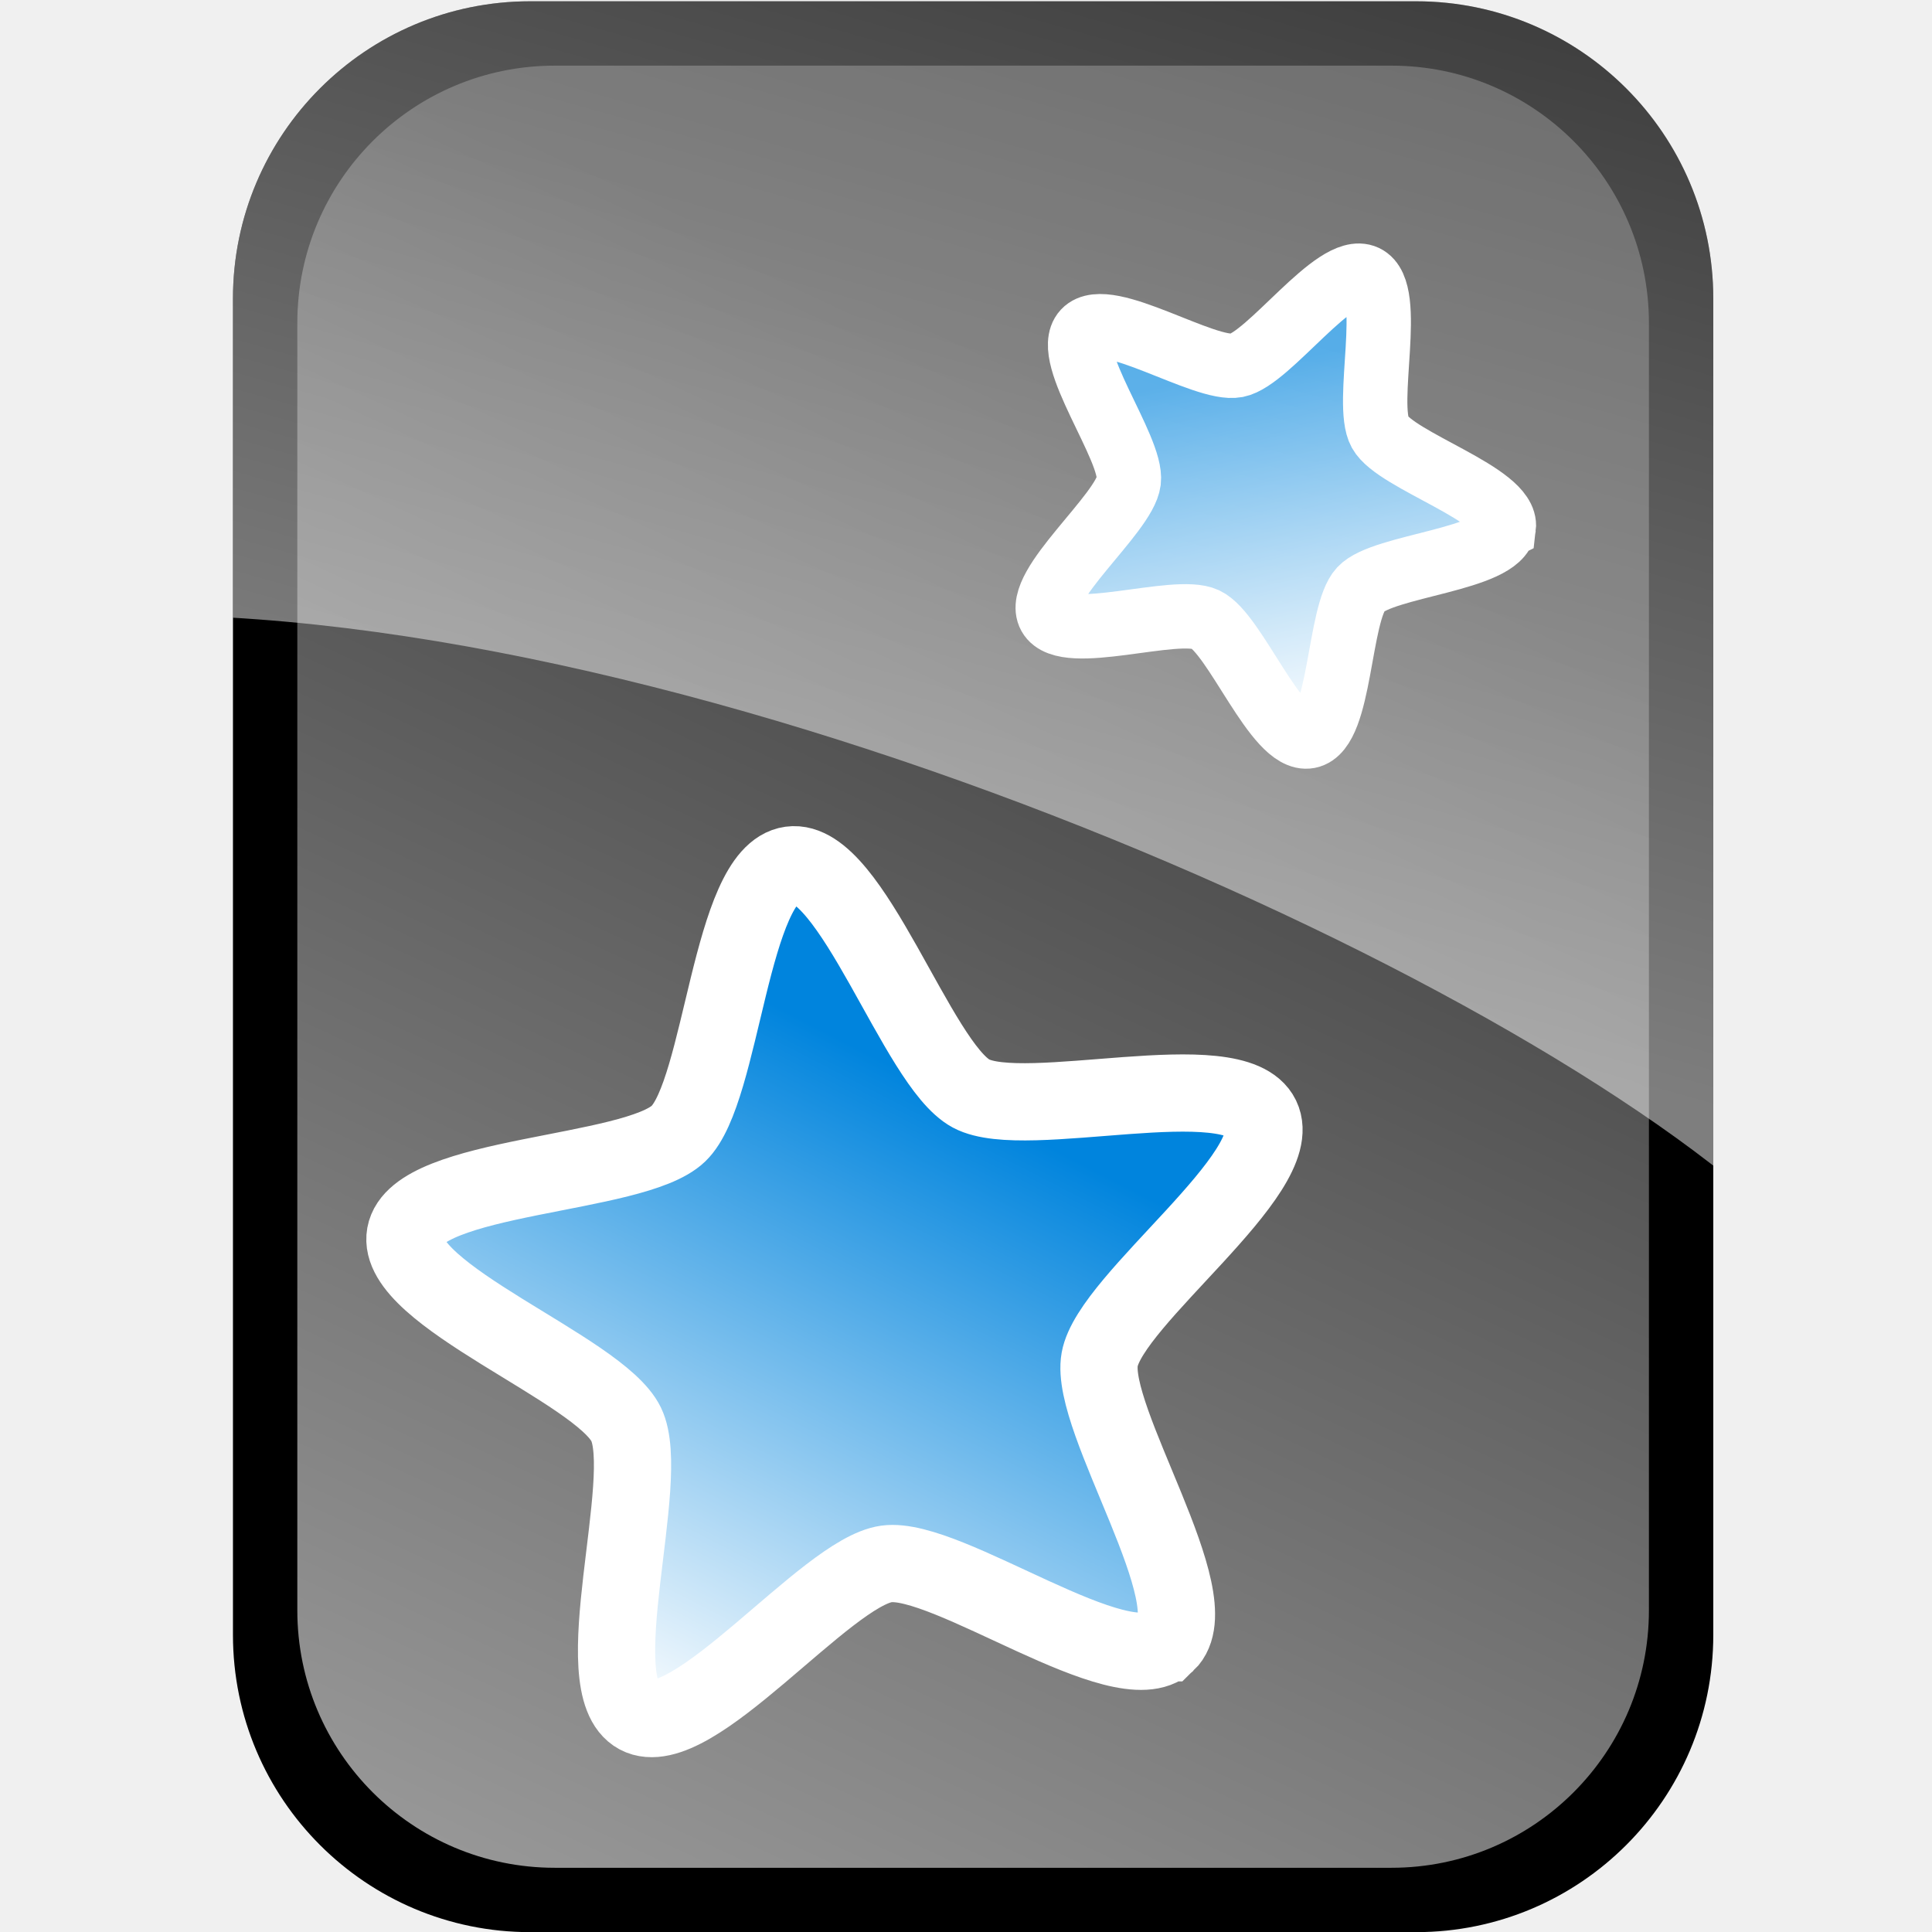
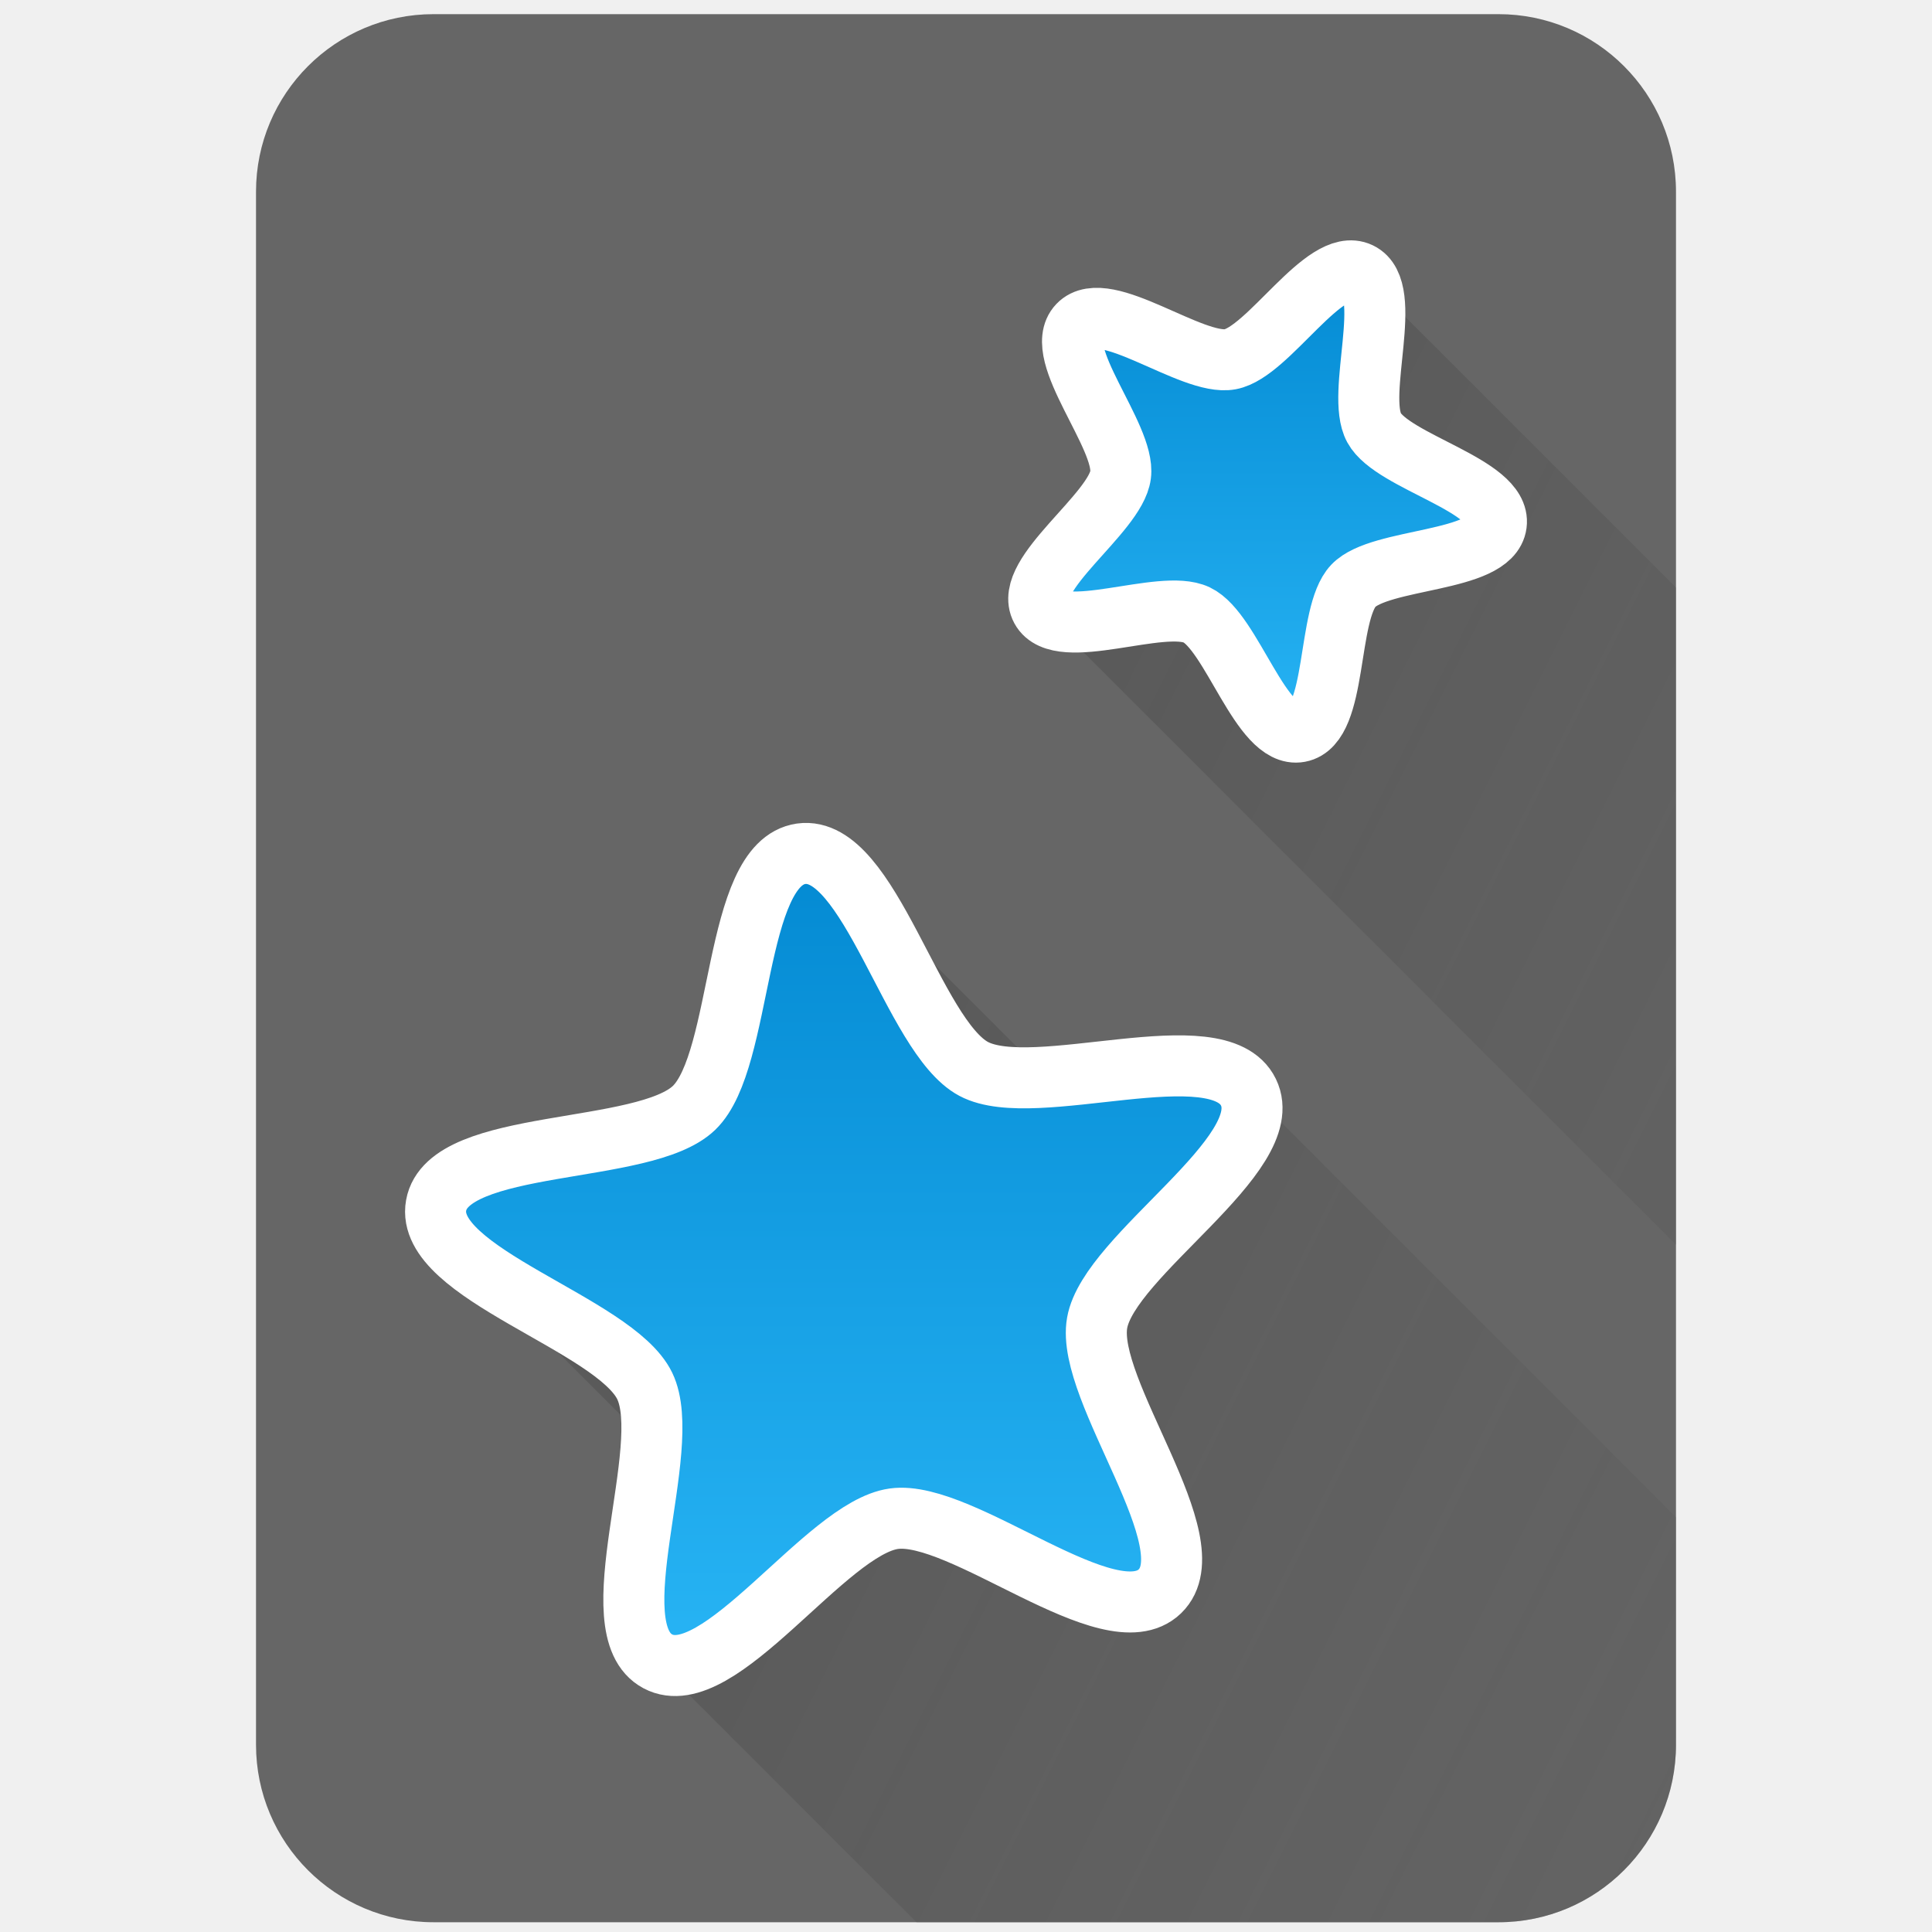
- <svg xmlns="http://www.w3.org/2000/svg" xmlns:xlink="http://www.w3.org/1999/xlink" width="512" height="512" id="svg3141" version="1.1">
-   <defs id="defs3143">
-     <clipPath clipPathUnits="userSpaceOnUse" id="clipPath2815">
-       <rect style="fill:#d533e4;fill-opacity:0.541;stroke:none" id="rect1913" width="23" height="30" x="5" y="1" ry="4.619" rx="4.619" />
+ <svg xmlns="http://www.w3.org/2000/svg" xmlns:xlink="http://www.w3.org/1999/xlink" width="198" height="198" viewBox="0 0 198 198" id="svg2" version="1.1" enable-background="new">
+   <defs id="defs4">
+     <linearGradient id="linearGradient4641">
+       <stop style="stop-color:#4d4d4d;stop-opacity:1" offset="0" id="stop4643" />
+       <stop style="stop-color:#666666;stop-opacity:0.468" offset="1" id="stop4645" />
+     </linearGradient>
+     <linearGradient id="linearGradient4266">
+       <stop id="stop4268" offset="0" style="stop-color:#ffffff;stop-opacity:0.1" />
+       <stop id="stop4270" offset="1" style="stop-color:#ffffff;stop-opacity:0;" />
+     </linearGradient>
+     <linearGradient id="linearGradient4181">
+       <stop id="stop4183" offset="0" style="stop-color:#0288d1;stop-opacity:1;" />
+       <stop id="stop4185" offset="1" style="stop-color:#29b6f6;stop-opacity:1" />
+     </linearGradient>
+     <clipPath id="clipPath4168" clipPathUnits="userSpaceOnUse">
+       <rect y="794.773" x="358.604" height="325.269" width="263.65" id="rect4170" style="opacity:1;fill:#fbe9e7;fill-opacity:1;stroke:#000000;stroke-width:2;stroke-linecap:round;stroke-linejoin:miter;stroke-miterlimit:4;stroke-dasharray:none;stroke-dashoffset:0;stroke-opacity:1" />
    </clipPath>
-     <linearGradient xlink:href="#linearGradient3769" id="linearGradient2973" gradientUnits="userSpaceOnUse" gradientTransform="matrix(0.954545,0,0,0.965517,1.704545,0.551724)" x1="15.5" y1="5.95" x2="4" y2="31" />
-     <linearGradient id="linearGradient3769">
-       <stop id="stop3771" offset="0" style="stop-color:#3c3c3c;stop-opacity:1" />
-       <stop id="stop3773" offset="1" style="stop-color:#9e9e9e;stop-opacity:1" />
-     </linearGradient>
-     <linearGradient xlink:href="#linearGradient4825" id="linearGradient2975" gradientUnits="userSpaceOnUse" x1="253.747" y1="412.83" x2="188" y2="542.333" />
-     <linearGradient id="linearGradient4825">
-       <stop id="stop4827" offset="0" style="stop-color:#0084dd;stop-opacity:1" />
-       <stop id="stop4829" offset="1" style="stop-color:white;stop-opacity:1" />
-     </linearGradient>
-     <linearGradient xlink:href="#linearGradient4825" id="linearGradient2977" gradientUnits="userSpaceOnUse" x1="253.747" y1="412.83" x2="188" y2="542.333" />
-     <linearGradient id="linearGradient3122">
-       <stop id="stop3124" offset="0" style="stop-color:#0084dd;stop-opacity:1" />
-       <stop id="stop3126" offset="1" style="stop-color:white;stop-opacity:1" />
-     </linearGradient>
-     <linearGradient xlink:href="#linearGradient4843" id="linearGradient2979" gradientUnits="userSpaceOnUse" gradientTransform="matrix(0.09240924,0,0,0.09240924,-5.65772,-25.6423)" x1="247" y1="441.862" x2="292" y2="282.362" />
-     <linearGradient id="linearGradient4843">
-       <stop style="stop-color:white;stop-opacity:0.494;" offset="0" id="stop4845" />
-       <stop style="stop-color:white;stop-opacity:0.251;" offset="1" id="stop4847" />
-     </linearGradient>
-     <linearGradient y2="282.362" x2="292" y1="441.862" x1="247" gradientTransform="matrix(0.09240924,0,0,0.09240924,-5.65772,-25.6423)" gradientUnits="userSpaceOnUse" id="linearGradient3139" xlink:href="#linearGradient4843" />
+     <filter id="filter4246" style="color-interpolation-filters:sRGB;">
+       <feFlood id="feFlood4248" result="flood" flood-color="rgb(255,255,255)" flood-opacity="0.2" />
+       <feComposite id="feComposite4250" result="composite1" operator="in" in2="flood" in="SourceGraphic" />
+       <feGaussianBlur id="feGaussianBlur4252" result="blur" stdDeviation="4" in="composite1" />
+       <feOffset id="feOffset4254" result="offset" dy="4" dx="2.77556e-017" />
+       <feComposite id="feComposite4256" result="composite2" operator="atop" in2="offset" in="offset" />
+     </filter>
+     <radialGradient gradientUnits="userSpaceOnUse" gradientTransform="matrix(-7.8502812e-7,3.09375,-3.093749,-1.2165089e-6,2721.533,854.3632)" r="64" fy="879.688" fx="-6.4646401e-006" cy="879.688" cx="-6.4646401e-006" id="radialGradient4272" xlink:href="#linearGradient4266" />
+     <filter id="filter5200" style="color-interpolation-filters:sRGB;">
+       <feFlood id="feFlood5202" result="flood" flood-color="rgb(62,62,62)" flood-opacity="0.2" />
+       <feComposite id="feComposite5204" result="composite1" operator="in" in2="SourceGraphic" in="flood" />
+       <feGaussianBlur id="feGaussianBlur5206" result="blur" stdDeviation="4" in="composite1" />
+       <feOffset id="feOffset5208" result="offset" dy="4" dx="2.77556e-017" />
+       <feComposite id="feComposite5210" result="composite2" operator="atop" in2="offset" in="offset" />
+     </filter>
+     <filter id="filter5330" style="color-interpolation-filters:sRGB;">
+       <feFlood id="feFlood5332" result="flood" flood-color="rgb(0,0,0)" flood-opacity="0.2" />
+       <feComposite id="feComposite5334" result="composite1" operator="out" in2="SourceGraphic" in="flood" />
+       <feGaussianBlur id="feGaussianBlur5336" result="blur" stdDeviation="0" in="composite1" />
+       <feOffset id="feOffset5338" result="offset" dy="-1" dx="2.77556e-017" />
+       <feComposite id="feComposite5340" result="composite2" operator="in" in2="SourceGraphic" in="offset" />
+     </filter>
+     <filter id="filter5590" style="color-interpolation-filters:sRGB;">
+       <feFlood id="feFlood5592" result="flood" flood-color="rgb(0,69,111)" flood-opacity="0.2" />
+       <feComposite id="feComposite5594" result="composite1" operator="out" in2="SourceGraphic" in="flood" />
+       <feGaussianBlur id="feGaussianBlur5596" result="blur" stdDeviation="0" in="composite1" />
+       <feOffset id="feOffset5598" result="offset" dy="-1" dx="2.77556e-017" />
+       <feComposite id="feComposite5600" result="composite2" operator="atop" in2="SourceGraphic" in="offset" />
+     </filter>
+     <filter id="filter6198" style="color-interpolation-filters:sRGB;">
+       <feFlood id="feFlood6200" result="flood" flood-color="rgb(255,255,255)" flood-opacity="0.2" />
+       <feComposite id="feComposite6202" result="composite1" operator="out" in2="SourceGraphic" in="flood" />
+       <feGaussianBlur id="feGaussianBlur6204" result="blur" stdDeviation="0" in="composite1" />
+       <feOffset id="feOffset6206" result="offset" dy="1" dx="2.77556e-017" />
+       <feComposite id="feComposite6208" result="fbSourceGraphic" operator="atop" in2="SourceGraphic" in="offset" />
+       <feColorMatrix id="feColorMatrix6222" values="0 0 0 -1 0 0 0 0 -1 0 0 0 0 -1 0 0 0 0 1 0" in="fbSourceGraphic" result="fbSourceGraphicAlpha" />
+       <feFlood in="fbSourceGraphic" result="flood" flood-color="rgb(0,0,0)" flood-opacity="0.2" id="feFlood6224" />
+       <feComposite result="composite1" operator="out" in="flood" in2="fbSourceGraphic" id="feComposite6226" />
+       <feGaussianBlur result="blur" stdDeviation="0" in="composite1" id="feGaussianBlur6228" />
+       <feOffset result="offset" dy="-1" dx="2.77556e-017" id="feOffset6230" />
+       <feComposite result="composite2" operator="atop" in="offset" in2="fbSourceGraphic" id="feComposite6232" />
+     </filter>
+     <filter id="filter6378" style="color-interpolation-filters:sRGB;">
+       <feFlood id="feFlood6380" result="flood" flood-color="rgb(255,255,255)" flood-opacity="0.5" />
+       <feComposite id="feComposite6382" result="composite1" operator="out" in2="SourceGraphic" in="flood" />
+       <feGaussianBlur id="feGaussianBlur6384" result="blur" stdDeviation="0" in="composite1" />
+       <feOffset id="feOffset6386" result="offset" dy="1" dx="2.77556e-017" />
+       <feComposite id="feComposite6388" result="composite2" operator="in" in2="SourceGraphic" in="offset" />
+     </filter>
+     <linearGradient y2="1022.263" x2="83.887" y1="942.796" x1="94.962" gradientTransform="matrix(0.9714361,-0.1353786,0.1353786,0.9714361,-132.1465,37.99106)" gradientUnits="userSpaceOnUse" id="linearGradient6395" xlink:href="#linearGradient4181" />
+     <linearGradient y2="939.297" x2="134.557" y1="895.453" x1="113.677" gradientTransform="matrix(0.87513,0.4167623,-0.4167623,0.87513,393.8871,57.48024)" gradientUnits="userSpaceOnUse" id="linearGradient6397" xlink:href="#linearGradient4181" />
+     <clipPath clipPathUnits="userSpaceOnUse" id="clipPath4629">
+       <rect style="display:inline;opacity:1;fill:#666666;fill-opacity:1;stroke:none;stroke-width:2;stroke-linecap:round;stroke-linejoin:miter;stroke-miterlimit:4;stroke-dasharray:none;stroke-dashoffset:0;stroke-opacity:1" id="rect4631" width="128" height="172" x="35" y="13" rx="16" />
+     </clipPath>
+     <linearGradient xlink:href="#linearGradient4641" id="linearGradient4647" x1="99" y1="99" x2="224.259" y2="161.629" gradientUnits="userSpaceOnUse" />
  </defs>
-   <g id="layer1" transform="translate(0,-540.3622)">
-     <g transform="matrix(17.05659,0,0,17.05659,-23.54644,523.6459)" style="display:inline" id="g2807" clip-path="url(#clipPath2815)">
-       <rect ry="0" rx="0" y="0" x="0" height="32" width="32" id="rect2802" style="fill:#000000;fill-opacity:1;stroke:none;display:inline" />
-       <rect style="fill:url(#linearGradient2973);fill-opacity:1;stroke:none" id="rect4875" width="21" height="28" x="6" y="2" ry="4" rx="4" />
-       <path transform="matrix(0.09169279,0.01148462,-0.01148462,0.09169279,1.24989,-28.62005)" d="m 312.507,544.328 c -20.284,20.164 -45.835,-32.08 -74.199,-28.4 -29.323,3.804 -41.202,60.289 -67.508,46.787 -25.445,-13.06 16.346,-53.505 4.082,-79.343 -12.679,-26.713 -70.07,-20.555 -65.358,-49.746 4.558,-28.236 55.937,-0.988 76.721,-20.636 21.487,-20.313 -2.104,-72.992 27.115,-77.532 28.262,-4.391 18.225,52.894 43.335,66.589 25.959,14.158 68.77,-24.557 82.116,1.829 12.909,25.522 -44.674,33.678 -49.939,61.791 -5.443,29.064 44.606,57.816 23.635,78.662 z" id="path4877" style="fill:none;stroke:none" />
-       <path style="fill:url(#linearGradient2975);fill-opacity:1;stroke:#ffffff;stroke-width:15.984;stroke-miterlimit:4;stroke-opacity:1;stroke-dasharray:none" id="path4879" d="m 294.469,523.453 c -9.08,8.813 -45.575,-17.77 -58.101,-15.977 -12.527,1.793 -40.099,37.545 -51.287,31.633 -11.188,-5.913 2.817,-48.836 -2.759,-60.195 -5.576,-11.359 -48.099,-26.535 -45.933,-39.002 2.166,-12.467 47.316,-12.412 56.396,-21.225 9.08,-8.813 10.373,-53.945 22.899,-55.738 12.527,-1.793 26.426,41.164 37.614,47.077 11.188,5.913 54.51,-6.805 60.086,4.554 5.576,11.359 -30.984,37.853 -33.149,50.321 -2.166,12.467 23.316,49.739 14.236,58.552 z" transform="matrix(0.07507522,4.398431e-4,-4.398431e-4,0.07507522,-2.36792,-12.92398)" />
-       <path transform="matrix(0.03131375,-0.02522366,0.02522366,0.03131375,2.32085,0.206819)" d="m 294.469,523.453 c -9.08,8.813 -45.575,-17.77 -58.101,-15.977 -12.527,1.793 -40.099,37.545 -51.287,31.633 -11.188,-5.913 2.817,-48.836 -2.759,-60.195 -5.576,-11.359 -48.099,-26.535 -45.933,-39.002 2.166,-12.467 47.316,-12.412 56.396,-21.225 9.08,-8.813 10.373,-53.945 22.899,-55.738 12.527,-1.793 26.426,41.164 37.614,47.077 11.188,5.913 54.51,-6.805 60.086,4.554 5.576,11.359 -30.984,37.853 -33.149,50.321 -2.166,12.467 23.316,49.739 14.236,58.552 z" id="path4889" style="fill:url(#linearGradient2977);fill-opacity:1;stroke:#ffffff;stroke-width:24.87;stroke-miterlimit:4;stroke-opacity:1;stroke-dasharray:none" />
-       <path style="fill:url(#linearGradient3139);fill-opacity:1;stroke:none;display:inline" d="m 2.659,0.451 27.63,0 L 29.458,20.399 C 25.88,16.518 12.825,10.535 3.615,10.535 L 2.659,0.451 z" id="path4881" />
+   <g style="display:inline" id="layer1" transform="translate(0,-854.3622)" />
+   <g style="display:none" id="layer4">
+     <rect rx="16" y="867.362" x="35" height="172" width="128" id="rect4192" style="display:inline;opacity:1;fill:url(#radialGradient4272);fill-opacity:1;stroke:none;stroke-width:2;stroke-linecap:round;stroke-linejoin:miter;stroke-miterlimit:4;stroke-dasharray:none;stroke-dashoffset:0;stroke-opacity:1" transform="translate(7.6293945e-6,-854.3622)" />
+   </g>
+   <g id="layer6" style="opacity:1" />
+   <g style="display:inline" id="layer5">
+     <g id="g3410" transform="translate(-8.762473,0)">
+       <rect style="display:inline;opacity:1;fill:#666666;fill-opacity:1;stroke:none;stroke-width:2;stroke-linecap:round;stroke-linejoin:miter;stroke-miterlimit:4;stroke-dasharray:none;stroke-dashoffset:0;stroke-opacity:1" id="rect4162" width="145.525" height="195.549" x="35" y="855.813" rx="18.191" transform="translate(7.6293945e-6,-854.3622)" />
+       <path transform="matrix(1.136913,0,0,1.136913,-4.791961,-13.32898)" clip-path="url(#clipPath4629)" id="path4332" d="m 133.867,36.148 c -3.177,-0.289 -7.82,7.36 -11.053,7.961 -3.448,0.641 -11.275,-5.624 -13.688,-3.078 -2.413,2.546 4.262,10.026 3.807,13.504 -0.456,3.478 -8.832,8.985 -7.156,12.066 0.084,0.155 0.188,0.291 0.309,0.412 L 318.219,279.146 c 1.741,1.741 7.076,0.068 10.836,-0.176 l 10.09,10.09 c 0.656,0.585 1.336,0.894 2.049,0.762 3.448,-0.641 2.445,-10.617 4.857,-13.162 2.413,-2.546 12.427,-2.077 12.883,-5.555 0.095,-0.724 -0.255,-1.39 -0.883,-2.018 l -10.555,-10.553 c 0,0 0,-0.002 0,-0.002 0.218,-3.612 1.19,-8.16 -0.381,-9.73 L 134.982,36.67 c -0.144,-0.144 -0.31,-0.263 -0.5,-0.354 -0.198,-0.094 -0.403,-0.149 -0.615,-0.168 z M 84.711,88.658 c -0.188,-0.008 -0.38,5.42e-4 -0.572,0.027 -6.155,0.858 -5.181,18.594 -9.656,22.906 -4.475,4.312 -22.164,2.678 -23.25,8.797 -0.248,1.396 0.455,2.711 1.719,3.975 l 17.676,17.676 c -0.446,6.633 -3.198,15.853 -0.166,18.885 L 282.594,373.055 c 0.22,0.22 0.472,0.409 0.756,0.561 5.484,2.924 15.12,-11.998 21.275,-12.855 6.155,-0.858 19.505,10.861 23.98,6.549 4.475,-4.312 -6.737,-18.09 -5.65,-24.209 1.086,-6.119 16.355,-15.194 13.637,-20.783 -0.159,-0.328 -0.368,-0.614 -0.617,-0.863 L 123.844,109.32 c -2.824,-2.824 -11.095,-0.923 -17.543,-0.516 L 87.512,90.016 c -0.888,-0.817 -1.816,-1.317 -2.801,-1.357 z" style="display:inline;opacity:0.468;fill:url(#linearGradient4647);fill-opacity:1;stroke:none;stroke-width:5.5;stroke-linecap:round;stroke-linejoin:round;stroke-miterlimit:4;stroke-dasharray:none;stroke-dashoffset:0;stroke-opacity:1" />
+       <g id="g5190" transform="matrix(1.136913,0,0,1.136913,-3.552715,-14.16468)">
+         <path id="path4164" d="m 83.05,943.782 c 6.155,-0.858 10.068,16.469 15.551,19.393 5.484,2.924 22.051,-3.483 24.769,2.106 2.718,5.589 -12.552,14.664 -13.638,20.783 -1.086,6.119 10.127,19.895 5.652,24.207 -4.475,4.312 -17.825,-7.406 -23.98,-6.548 -6.155,0.858 -15.792,15.779 -21.276,12.855 -5.484,-2.924 1.536,-19.241 -1.182,-24.83 -2.718,-5.589 -19.887,-10.143 -18.801,-16.262 1.086,-6.119 18.774,-4.486 23.25,-8.797 4.475,-4.312 3.501,-22.048 9.657,-22.906 z" style="display:inline;opacity:1;fill:url(#linearGradient6395);fill-opacity:1;stroke:#ffffff;stroke-width:5.5;stroke-linecap:round;stroke-linejoin:round;stroke-miterlimit:4;stroke-dasharray:none;stroke-dashoffset:0;stroke-opacity:1" transform="translate(7.6293945e-6,-854.3622)" />
+         <path id="path4164-3" d="m 133.392,891.413 c 3.167,1.508 -0.373,10.887 1.303,13.969 1.675,3.081 11.472,5.209 11.016,8.687 -0.456,3.478 -10.47,3.01 -12.883,5.555 -2.413,2.546 -1.409,12.52 -4.858,13.162 -3.448,0.641 -6.098,-9.027 -9.264,-10.535 -3.167,-1.508 -12.343,2.529 -14.018,-0.553 -1.675,-3.081 6.701,-8.589 7.157,-12.067 0.456,-3.478 -6.219,-10.958 -3.806,-13.503 2.413,-2.546 10.239,3.719 13.688,3.078 3.448,-0.641 8.499,-9.301 11.666,-7.793 z" style="display:inline;opacity:1;fill:url(#linearGradient6397);fill-opacity:1;stroke:#ffffff;stroke-width:5.5;stroke-linecap:round;stroke-linejoin:round;stroke-miterlimit:4;stroke-dasharray:none;stroke-dashoffset:0;stroke-opacity:1" transform="translate(7.6293945e-6,-854.3622)" />
+       </g>
    </g>
  </g>
</svg>
